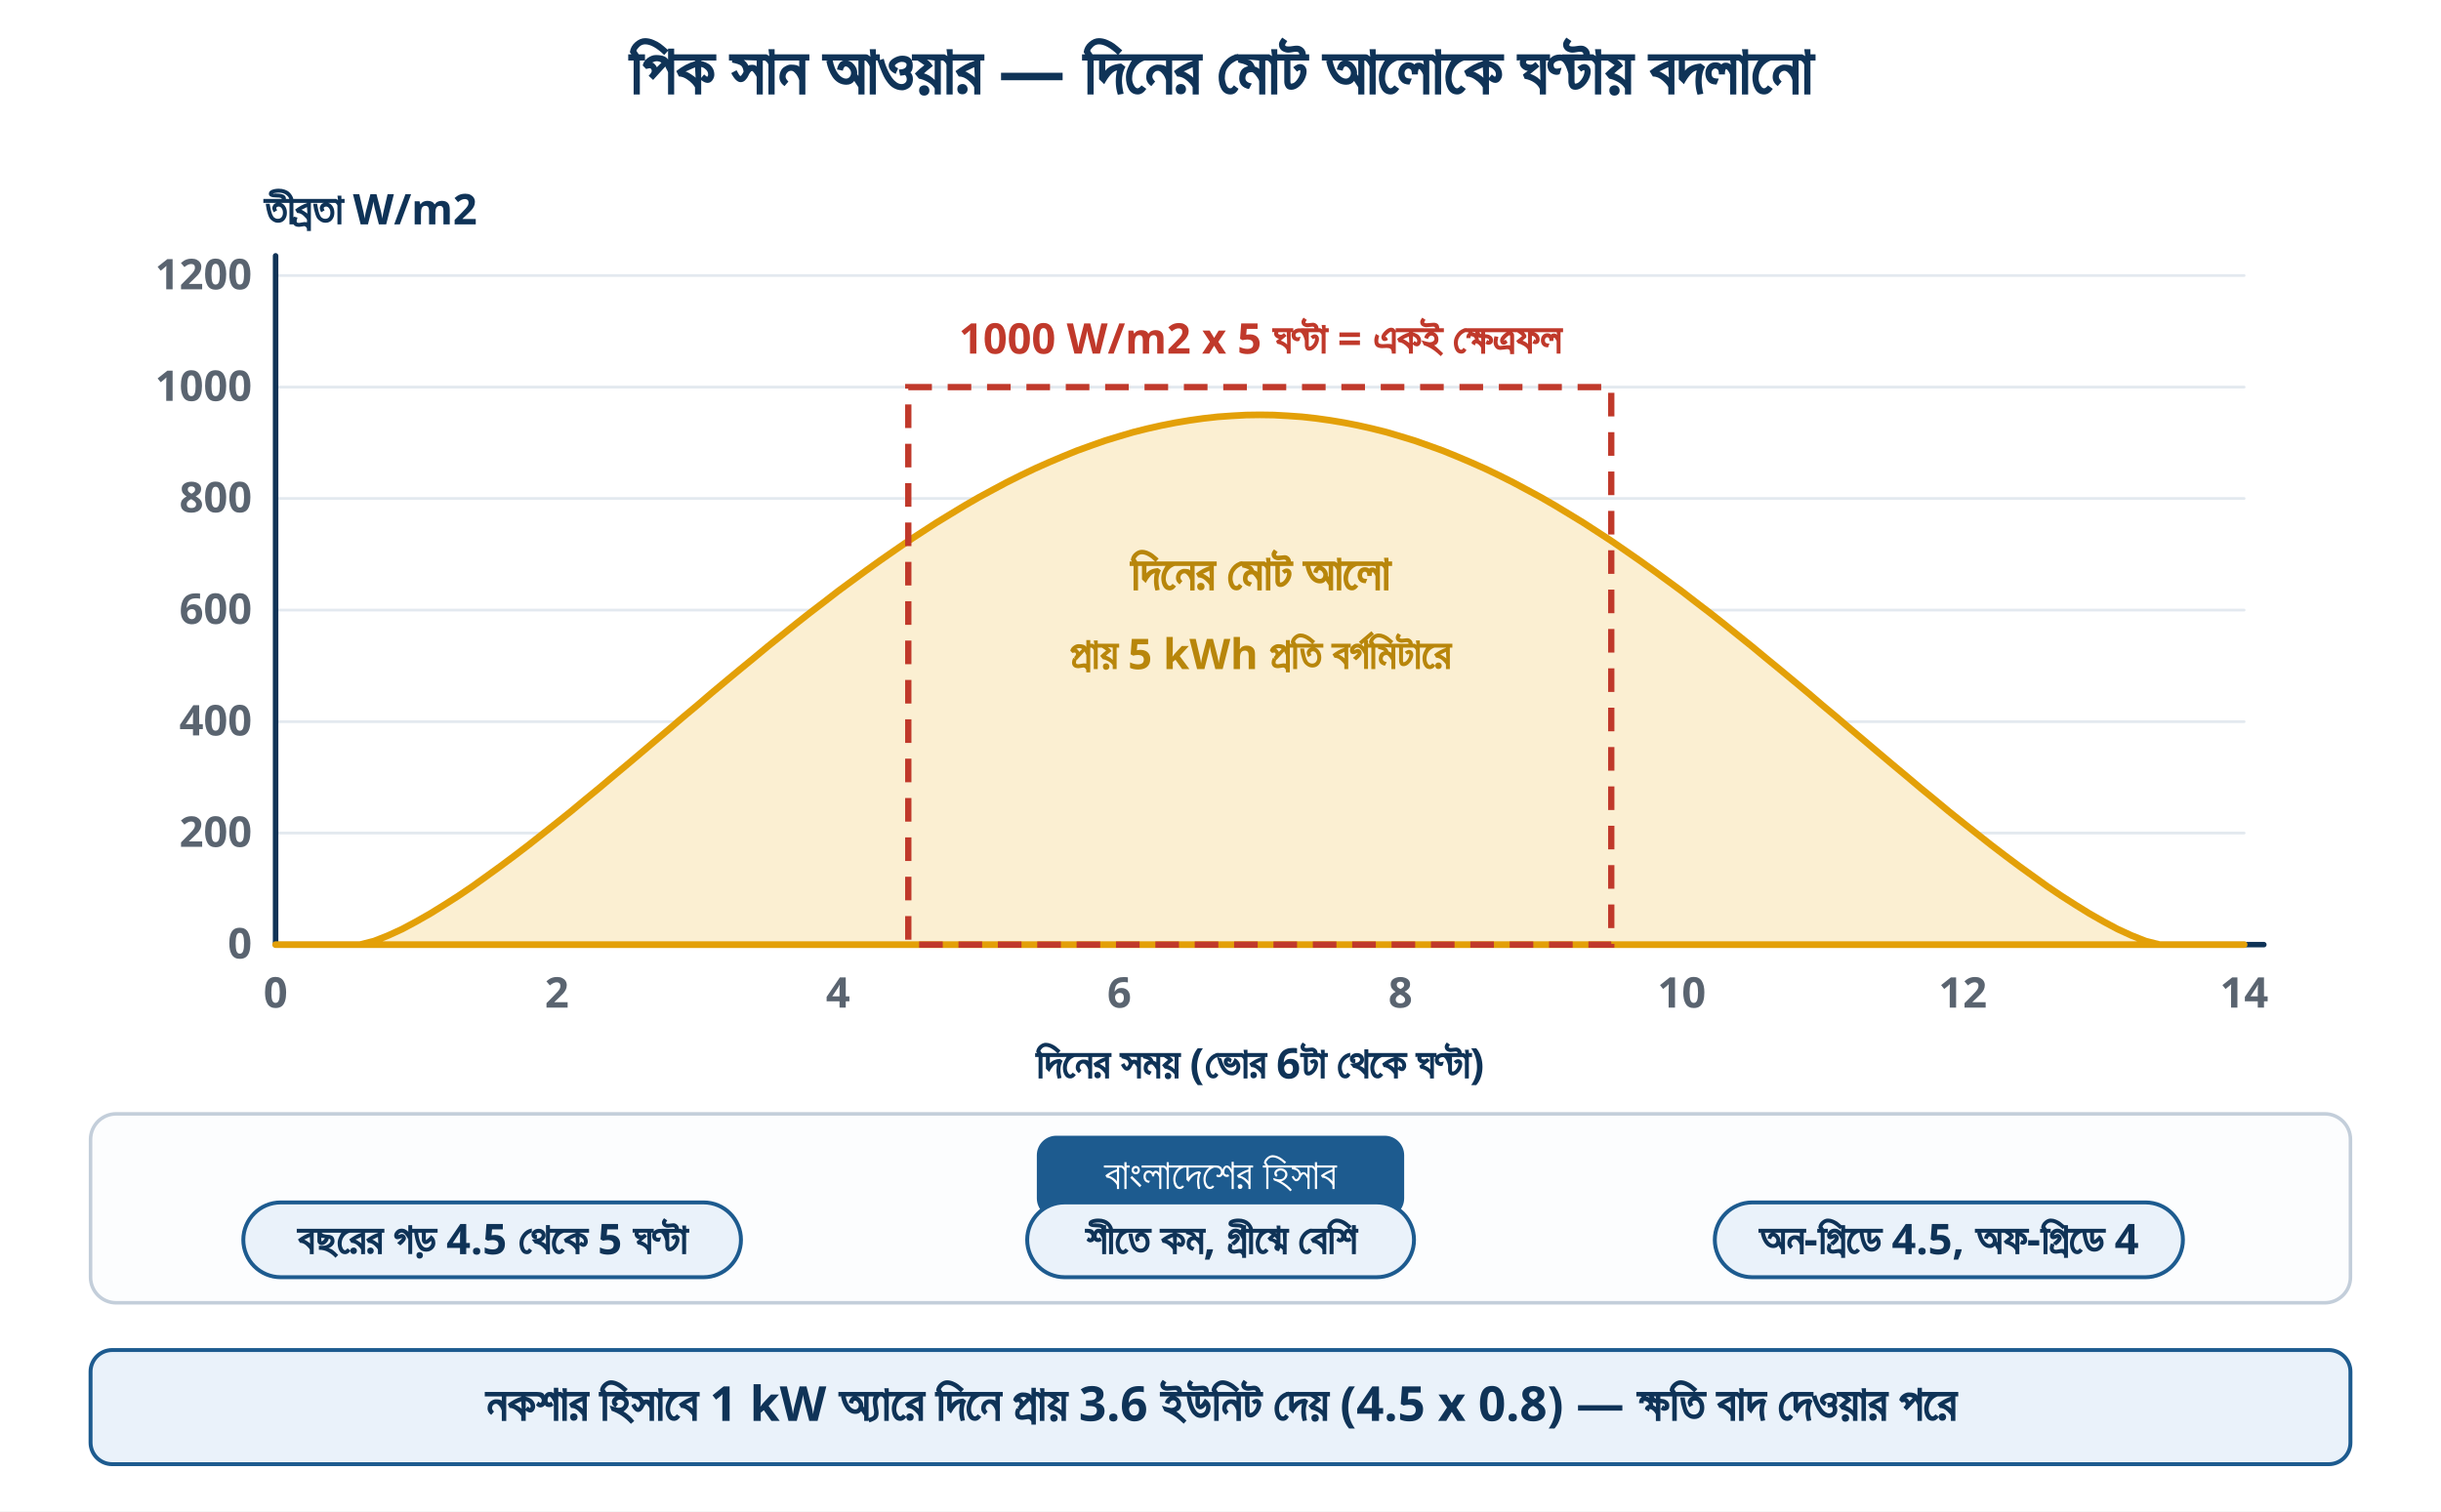
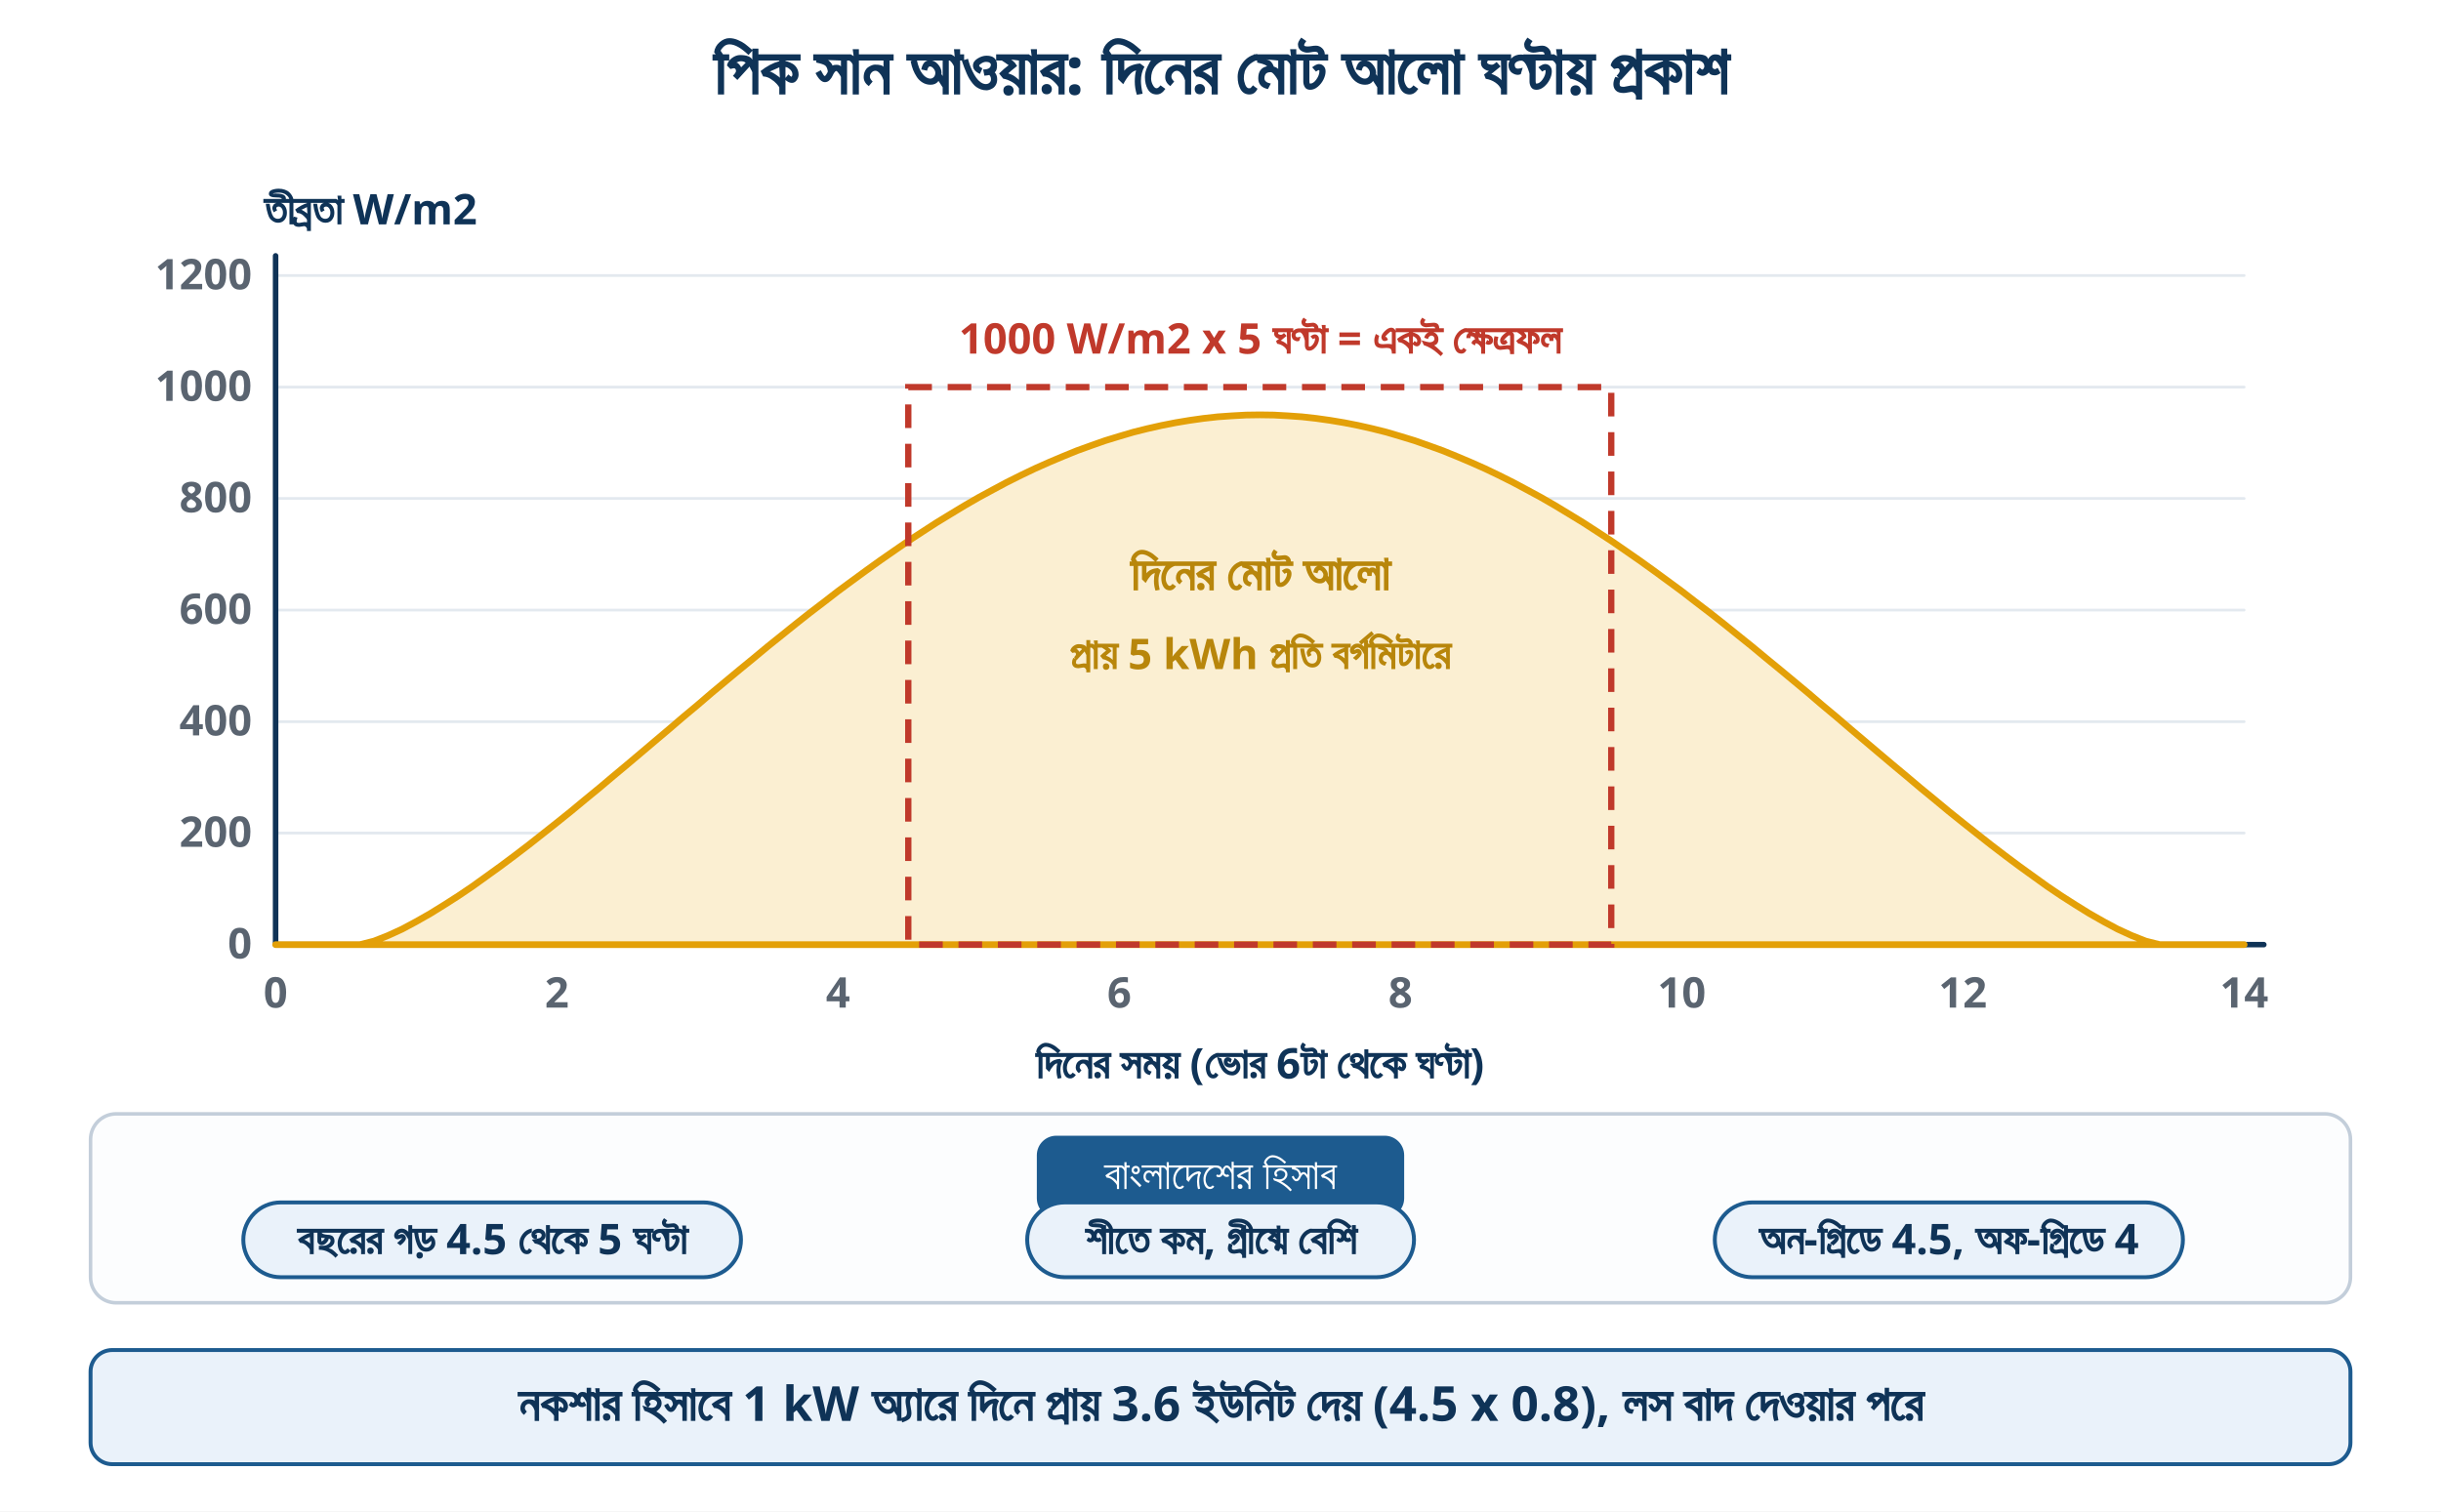
<svg xmlns="http://www.w3.org/2000/svg" width="1240" height="768" viewBox="0 0 1240 768">
  <rect width="1240" height="768" fill="#FFFFFF" />
-   <text x="620.0" y="48.0" font-family="Kalpurush" font-size="34" font-weight="700" fill="#0F3357" text-anchor="middle">পিক সান আওয়ার — দিনের মোট আলোকে ঘণ্টায় বদলানো</text>
+   <text x="620.0" y="48.0" font-family="Kalpurush" font-size="34" font-weight="700" fill="#0F3357" text-anchor="middle">পিক সান আওয়ার: দিনের মোট আলো ঘণ্টায় প্রকাশ</text>
  <line x1="140.0" y1="480.0" x2="1140.0" y2="480.0" stroke="#E3E9EF" stroke-width="1.4" stroke-linecap="round" />
  <text x="128.0" y="487.0" font-family="Kalpurush" font-size="21.5" font-weight="700" fill="#5A6470" text-anchor="end">0</text>
  <line x1="140.0" y1="423.3" x2="1140.0" y2="423.3" stroke="#E3E9EF" stroke-width="1.4" stroke-linecap="round" />
  <text x="128.0" y="430.3" font-family="Kalpurush" font-size="21.5" font-weight="700" fill="#5A6470" text-anchor="end">200</text>
  <line x1="140.0" y1="366.7" x2="1140.0" y2="366.7" stroke="#E3E9EF" stroke-width="1.4" stroke-linecap="round" />
  <text x="128.0" y="373.7" font-family="Kalpurush" font-size="21.5" font-weight="700" fill="#5A6470" text-anchor="end">400</text>
  <line x1="140.0" y1="310.0" x2="1140.0" y2="310.0" stroke="#E3E9EF" stroke-width="1.4" stroke-linecap="round" />
  <text x="128.0" y="317.0" font-family="Kalpurush" font-size="21.5" font-weight="700" fill="#5A6470" text-anchor="end">600</text>
  <line x1="140.0" y1="253.3" x2="1140.0" y2="253.3" stroke="#E3E9EF" stroke-width="1.4" stroke-linecap="round" />
  <text x="128.0" y="260.3" font-family="Kalpurush" font-size="21.5" font-weight="700" fill="#5A6470" text-anchor="end">800</text>
  <line x1="140.0" y1="196.7" x2="1140.0" y2="196.7" stroke="#E3E9EF" stroke-width="1.4" stroke-linecap="round" />
  <text x="128.0" y="203.7" font-family="Kalpurush" font-size="21.5" font-weight="700" fill="#5A6470" text-anchor="end">1000</text>
  <line x1="140.0" y1="140.0" x2="1140.0" y2="140.0" stroke="#E3E9EF" stroke-width="1.4" stroke-linecap="round" />
  <text x="128.0" y="147.0" font-family="Kalpurush" font-size="21.5" font-weight="700" fill="#5A6470" text-anchor="end">1200</text>
  <text x="140.0" y="512.0" font-family="Kalpurush" font-size="21.5" font-weight="700" fill="#5A6470" text-anchor="middle">0</text>
  <text x="282.9" y="512.0" font-family="Kalpurush" font-size="21.5" font-weight="700" fill="#5A6470" text-anchor="middle">2</text>
  <text x="425.7" y="512.0" font-family="Kalpurush" font-size="21.5" font-weight="700" fill="#5A6470" text-anchor="middle">4</text>
  <text x="568.6" y="512.0" font-family="Kalpurush" font-size="21.5" font-weight="700" fill="#5A6470" text-anchor="middle">6</text>
  <text x="711.4" y="512.0" font-family="Kalpurush" font-size="21.5" font-weight="700" fill="#5A6470" text-anchor="middle">8</text>
  <text x="854.3" y="512.0" font-family="Kalpurush" font-size="21.5" font-weight="700" fill="#5A6470" text-anchor="middle">10</text>
  <text x="997.1" y="512.0" font-family="Kalpurush" font-size="21.5" font-weight="700" fill="#5A6470" text-anchor="middle">12</text>
  <text x="1140.0" y="512.0" font-family="Kalpurush" font-size="21.5" font-weight="700" fill="#5A6470" text-anchor="middle">14</text>
  <path d="M 140 130 L 140 480 L 1150 480" fill="none" stroke="#0F3357" stroke-width="2.8" stroke-linecap="round" stroke-linejoin="round" />
  <text x="640.0" y="548.0" font-family="Kalpurush" font-size="21.5" font-weight="700" fill="#0F3357" text-anchor="middle">দিনের সময় (ভোর 6টা থেকে ঘণ্টা)</text>
  <text x="134.0" y="114.0" font-family="Kalpurush" font-size="21.5" font-weight="700" fill="#0F3357" text-anchor="start">তীব্রতা W/m2</text>
  <path d="M 140.0 480.0 L 147.1 480.0 L 154.3 480.0 L 161.4 480.0 L 168.6 480.0 L 175.7 480.0 L 182.9 480.0 L 190.0 478.2 L 197.1 475.4 L 204.3 472.1 L 211.4 468.3 L 218.6 464.2 L 225.7 459.8 L 232.9 455.2 L 240.0 450.4 L 247.1 445.3 L 254.3 440.1 L 261.4 434.8 L 268.6 429.3 L 275.7 423.7 L 282.9 418.0 L 290.0 412.3 L 297.1 406.4 L 304.3 400.5 L 311.4 394.5 L 318.6 388.5 L 325.7 382.5 L 332.9 376.4 L 340.0 370.4 L 347.1 364.3 L 354.3 358.3 L 361.4 352.2 L 368.6 346.2 L 375.7 340.3 L 382.9 334.4 L 390.0 328.5 L 397.1 322.8 L 404.3 317.0 L 411.4 311.4 L 418.6 305.9 L 425.7 300.4 L 432.9 295.1 L 440.0 289.9 L 447.1 284.8 L 454.3 279.8 L 461.4 274.9 L 468.6 270.2 L 475.7 265.6 L 482.9 261.2 L 490.0 256.9 L 497.1 252.8 L 504.3 248.9 L 511.4 245.1 L 518.6 241.5 L 525.7 238.1 L 532.9 234.9 L 540.0 231.9 L 547.1 229.0 L 554.3 226.4 L 561.4 223.9 L 568.6 221.7 L 575.7 219.6 L 582.9 217.8 L 590.0 216.2 L 597.1 214.8 L 604.3 213.6 L 611.4 212.6 L 618.6 211.8 L 625.7 211.3 L 632.9 210.9 L 640.0 210.8 L 647.1 210.9 L 654.3 211.3 L 661.4 211.8 L 668.6 212.6 L 675.7 213.6 L 682.9 214.8 L 690.0 216.2 L 697.1 217.8 L 704.3 219.6 L 711.4 221.7 L 718.6 223.9 L 725.7 226.4 L 732.9 229.0 L 740.0 231.9 L 747.1 234.9 L 754.3 238.1 L 761.4 241.5 L 768.6 245.1 L 775.7 248.9 L 782.9 252.8 L 790.0 256.9 L 797.1 261.2 L 804.3 265.6 L 811.4 270.2 L 818.6 274.9 L 825.7 279.8 L 832.9 284.8 L 840.0 289.9 L 847.1 295.1 L 854.3 300.4 L 861.4 305.9 L 868.6 311.4 L 875.7 317.0 L 882.9 322.8 L 890.0 328.5 L 897.1 334.4 L 904.3 340.3 L 911.4 346.2 L 918.6 352.2 L 925.7 358.3 L 932.9 364.3 L 940.0 370.4 L 947.1 376.4 L 954.3 382.5 L 961.4 388.5 L 968.6 394.5 L 975.7 400.5 L 982.9 406.4 L 990.0 412.3 L 997.1 418.0 L 1004.3 423.7 L 1011.4 429.3 L 1018.6 434.8 L 1025.7 440.1 L 1032.9 445.3 L 1040.0 450.4 L 1047.1 455.2 L 1054.3 459.8 L 1061.4 464.2 L 1068.6 468.3 L 1075.7 472.1 L 1082.9 475.4 L 1090.0 478.2 L 1097.1 480.0 L 1104.3 480.0 L 1111.4 480.0 L 1118.6 480.0 L 1125.7 480.0 L 1132.9 480.0 L 1140.0 480.0 L 1140.0 480 L 140.0 480 Z" fill="#FBEFD2" stroke="#E3A008" stroke-width="3.4" stroke-linecap="round" stroke-linejoin="round" />
  <text x="640.0" y="300.0" font-family="Kalpurush" font-size="24.5" font-weight="700" fill="#B8860B" text-anchor="middle">দিনের মোট আলো</text>
  <text x="640.0" y="340.0" font-family="Kalpurush" font-size="21.5" font-weight="700" fill="#B8860B" text-anchor="middle">প্রায় 5 kWh প্রতি বর্গমিটারে</text>
  <rect x="461.4" y="196.7" width="357.1" height="283.3" rx="0" fill="none" stroke="#C0392B" stroke-width="3.2" stroke-dasharray="12 8" />
  <text x="640.0" y="179.7" font-family="Kalpurush" font-size="21.5" font-weight="700" fill="#C0392B" text-anchor="middle">1000 W/m2 x 5 ঘণ্টা = একই ক্ষেত্রফল</text>
  <rect x="46.0" y="566.0" width="1148.0" height="96.0" rx="13" fill="#FCFDFE" stroke="#C3CEDA" stroke-width="1.8" />
  <rect x="527.6" y="578.0" width="184.8" height="39.9" rx="9" fill="#1D5B8F" stroke="#1D5B8F" stroke-width="1.8" />
  <text x="620.0" y="604.2" font-family="Kalpurush" font-size="21.5" font-weight="600" fill="#FFFFFF" text-anchor="middle">বাংলাদেশের হিসাব</text>
  <rect x="123.6" y="611.0" width="252.8" height="38.0" rx="19" fill="#EAF2FA" stroke="#1D5B8F" stroke-width="2" />
  <text x="250.0" y="637.3" font-family="Kalpurush" font-size="21.5" font-weight="700" fill="#0F3357" text-anchor="middle">বছরের গড় 4.5 থেকে 5 ঘণ্টা</text>
  <rect x="521.8" y="611.0" width="196.5" height="38.0" rx="19" fill="#EAF2FA" stroke="#1D5B8F" stroke-width="2" />
  <text x="620.0" y="637.3" font-family="Kalpurush" font-size="21.5" font-weight="700" fill="#0F3357" text-anchor="middle">শীতে কম, গ্রীষ্মে বেশি</text>
  <rect x="871.1" y="611.0" width="237.8" height="38.0" rx="19" fill="#EAF2FA" stroke="#1D5B8F" stroke-width="2" />
  <text x="990.0" y="637.3" font-family="Kalpurush" font-size="21.5" font-weight="700" fill="#0F3357" text-anchor="middle">অন-গ্রিডে 4.5, অফ-গ্রিডে 4</text>
  <rect x="46.0" y="686.0" width="1148.0" height="58.0" rx="11" fill="#EAF2FA" stroke="#1D5B8F" stroke-width="2" />
-   <text x="620.0" y="722.0" font-family="Kalpurush" font-size="24.5" font-weight="700" fill="#0F3357" text-anchor="middle">নকশার হিসাবে 1 kW অ্যারে দিনে প্রায় 3.6 ইউনিট দেয় (4.5 x 0.8) — ক্ষতি বাদ দেওয়ার পরে</text>
+   <text x="620.0" y="722.0" font-family="Kalpurush" font-size="24.5" font-weight="700" fill="#0F3357" text-anchor="middle">নকশার হিসাবে 1 kW অ্যারে দিনে প্রায় 3.6 ইউনিট দেয় (4.5 x 0.8), লস বাদ দেওয়ার পরে</text>
</svg>
